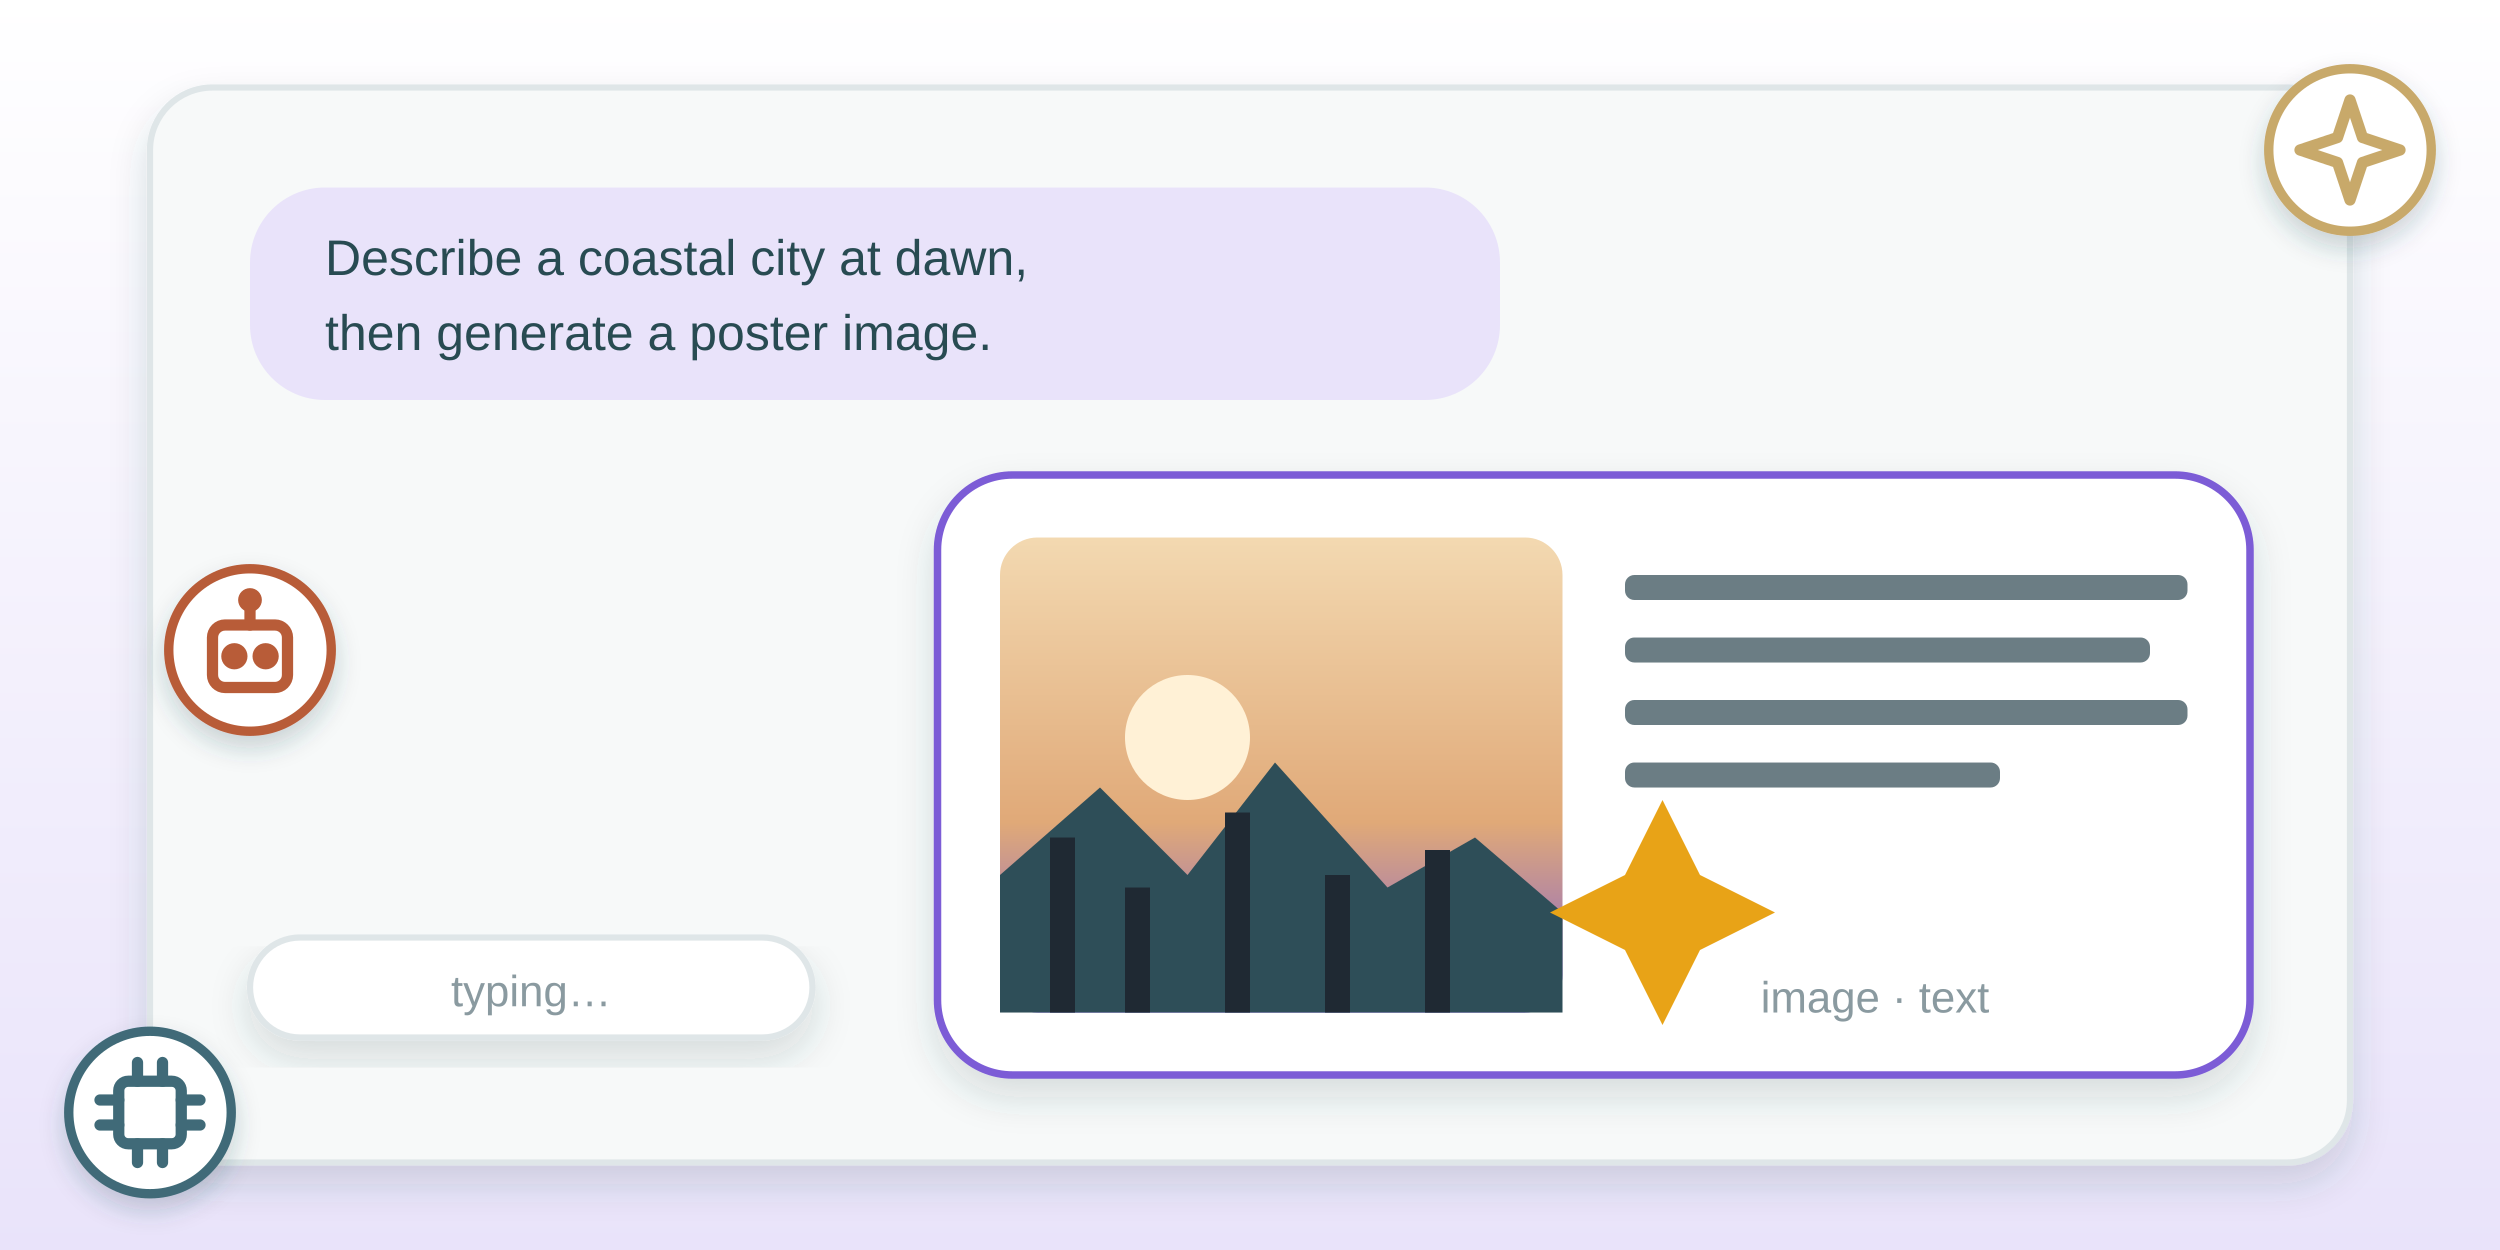
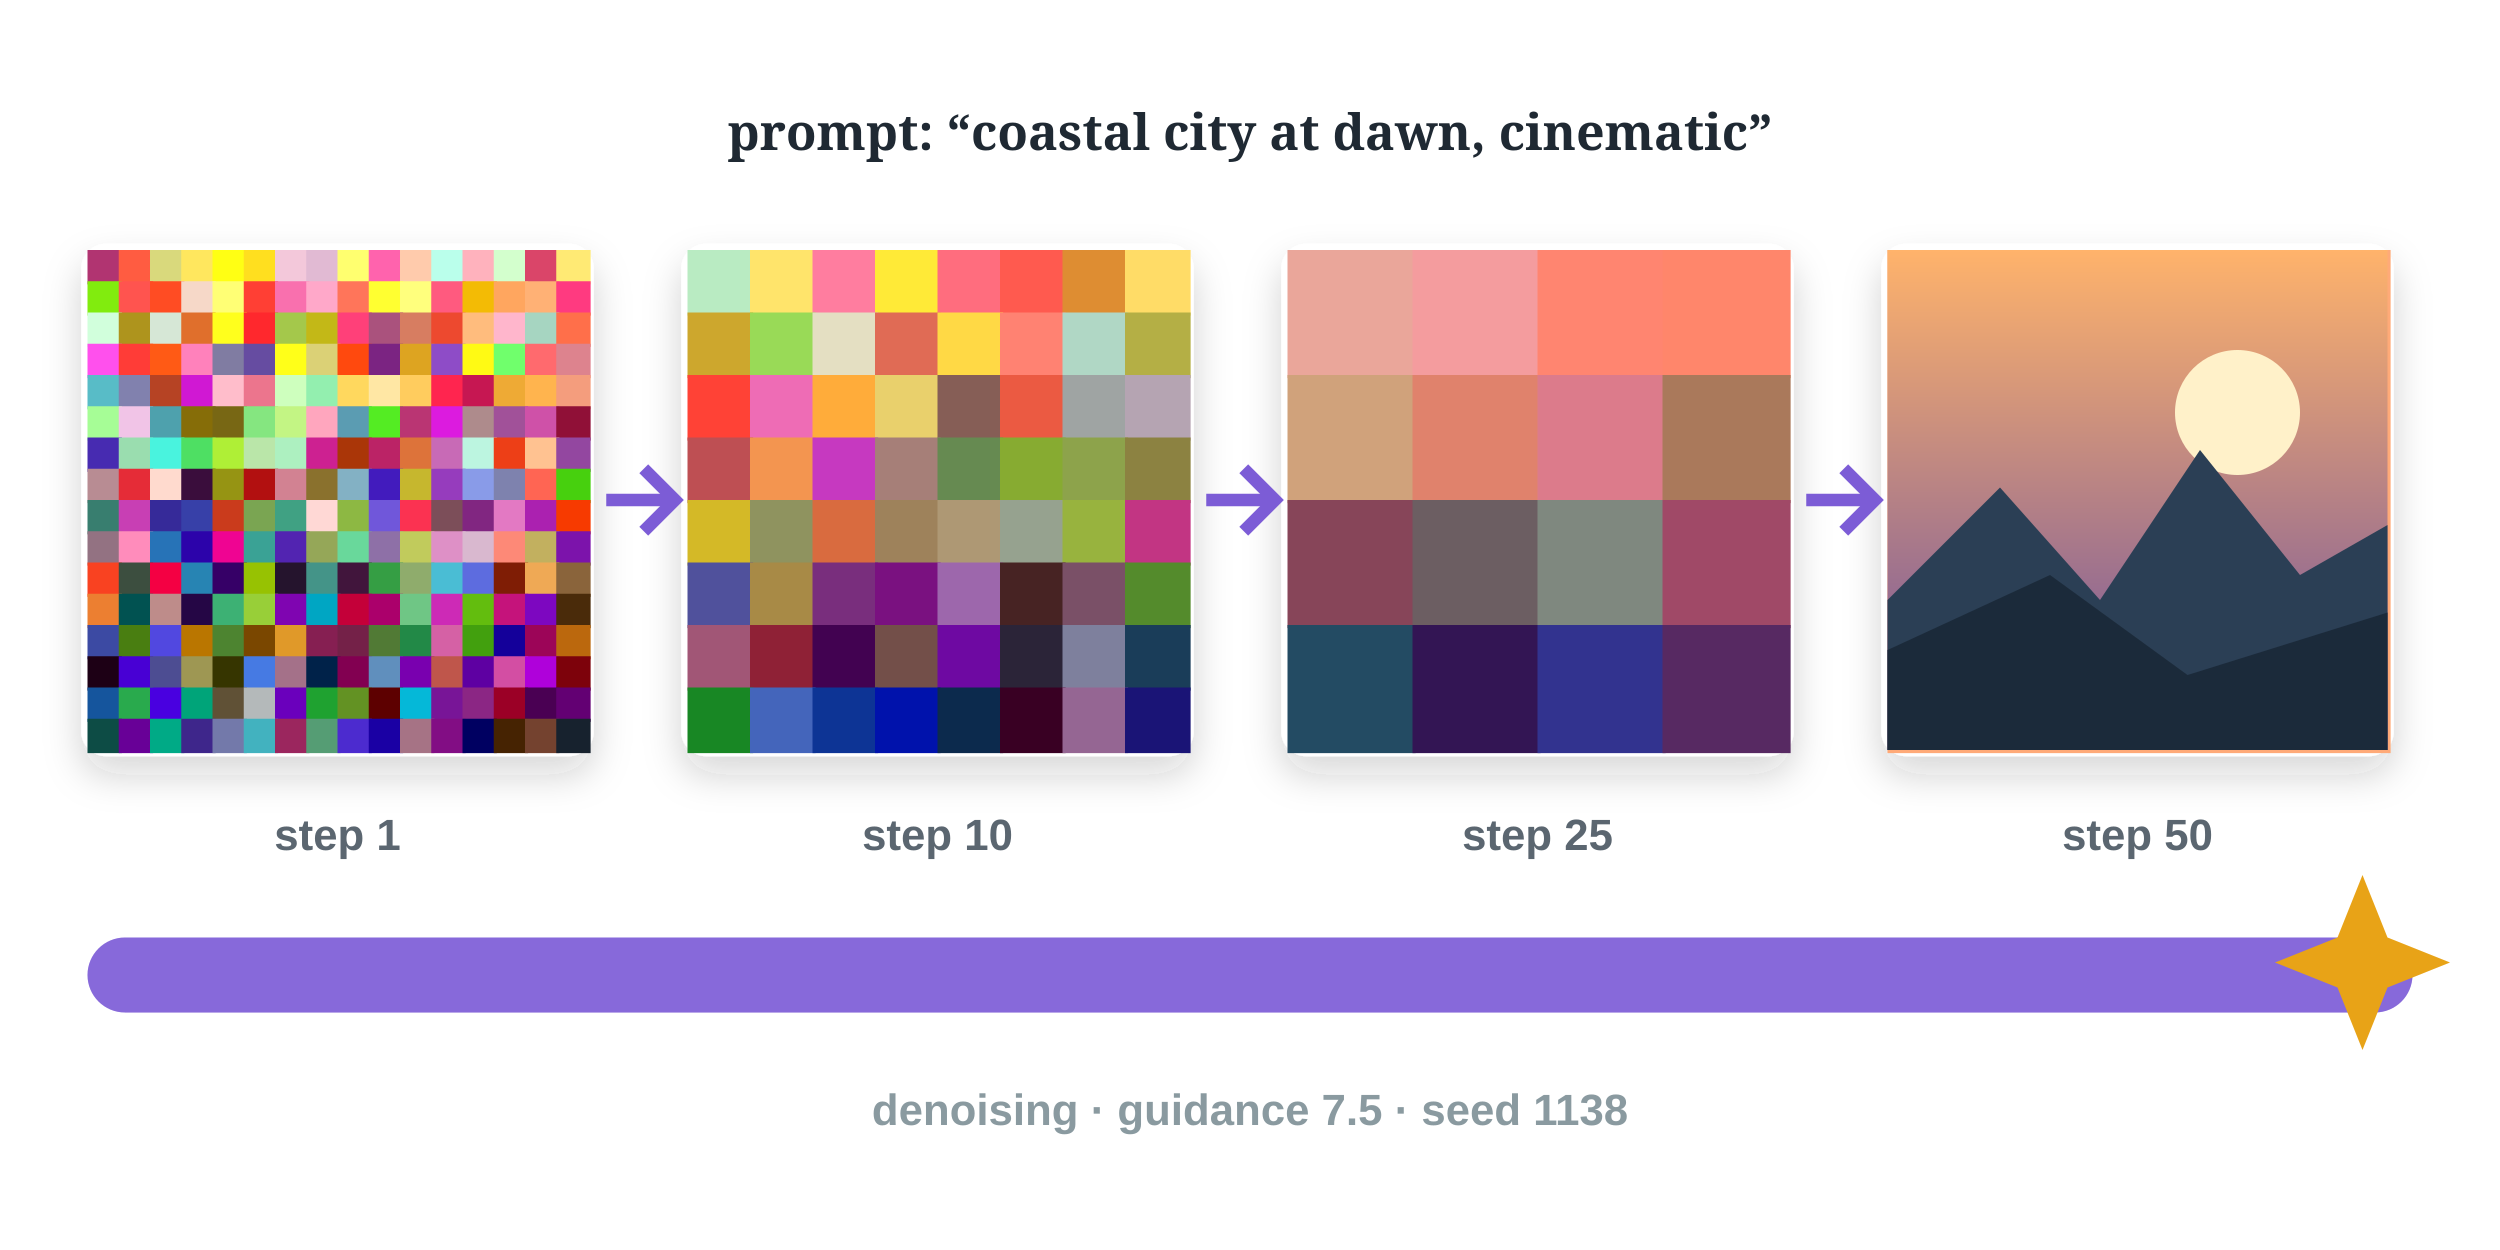
- <svg xmlns="http://www.w3.org/2000/svg" viewBox="0 0 400 200" font-family="Manrope, Arial, sans-serif" role="img" aria-label="Chat interface with a prompt and a generated image">
-   <rect width="400" height="200" fill="url(#ground)" />
+ <svg xmlns="http://www.w3.org/2000/svg" viewBox="0 0 400 200" font-family="Manrope, Arial, sans-serif" role="img" aria-label="Diffusion steps from noise to a generated landscape">
  <defs>
-     <linearGradient id="ground" x1="0" y1="0" x2="0" y2="1">
-       <stop offset="0" stop-color="#ffffff" />
-       <stop offset="1" stop-color="#e9e3fa" />
-     </linearGradient>
    <filter id="sh" x="-10%" y="-10%" width="130%" height="140%">
-       <feDropShadow dx="0" dy="3" stdDeviation="3" flood-color="#284b52" flood-opacity="0.16" />
+       <feDropShadow dx="0" dy="3" stdDeviation="3" flood-color="#1f2933" flood-opacity="0.18" />
    </filter>
-     <filter id="bs" x="-30%" y="-30%" width="160%" height="160%">
-       <feDropShadow dx="0" dy="2" stdDeviation="2" flood-color="#284b52" flood-opacity="0.22" />
-     </filter>
-   </defs>
-   <rect x="24" y="14" width="352" height="172" rx="10" fill="#f7f9f9" stroke="#dfe6e8" filter="url(#sh)" />
-   <rect x="40" y="30" width="200" height="34" rx="12" fill="#e9e3fa" />
-   <text x="52" y="44" font-size="8" font-weight="500" fill="#284b52" text-anchor="start">Describe a coastal city at dawn,</text>
-   <text x="52" y="56" font-size="8" font-weight="500" fill="#284b52" text-anchor="start">then generate a poster image.</text>
-   <circle cx="28" cy="48" r="0" fill="none" />
-   <rect x="150" y="76" width="210" height="96" rx="12" fill="#ffffff" stroke="#7c5cd6" stroke-width="1.2" filter="url(#sh)" />
-   <defs>
-     <linearGradient id="dawn" x1="0" y1="0" x2="0" y2="1">
-       <stop offset="0" stop-color="#f3d9b1" />
-       <stop offset="0.6" stop-color="#e0a978" />
-       <stop offset="1" stop-color="#7c5cd6" />
+     <linearGradient id="sun" x1="0" y1="0" x2="0" y2="1">
+       <stop offset="0" stop-color="#ffb36b" />
+       <stop offset="1" stop-color="#6b4fa0" />
    </linearGradient>
  </defs>
-   <rect x="160" y="86" width="90" height="76" rx="6" fill="url(#dawn)" />
-   <circle cx="190" cy="118" r="10" fill="#fff1d6" />
-   <path d="M160 162 L160 140 L176 126 L190 140 L204 122 L222 142 L236 134 L250 146 V162 Z" fill="#2e4e58" />
-   <rect x="168" y="134" width="4" height="28" fill="#1f2933" />
-   <rect x="180" y="142" width="4" height="20" fill="#1f2933" />
-   <rect x="196" y="130" width="4" height="32" fill="#1f2933" />
-   <rect x="212" y="140" width="4" height="22" fill="#1f2933" />
-   <rect x="228" y="136" width="4" height="26" fill="#1f2933" />
-   <rect x="260" y="92" width="90" height="4" rx="1.5" fill="#6b7d84" />
-   <rect x="260" y="102" width="84" height="4" rx="1.5" fill="#6b7d84" />
-   <rect x="260" y="112" width="90" height="4" rx="1.5" fill="#6b7d84" />
-   <rect x="260" y="122" width="60" height="4" rx="1.5" fill="#6b7d84" />
-   <path d="M260 140 L266 128 L272 140 L284 146 L272 152 L266 164 L260 152 L248 146 Z" fill="#e8a317" />
-   <text x="300" y="162" font-size="7" font-weight="500" fill="#8a9aa0" text-anchor="middle">image · text</text>
-   <rect x="40" y="150" width="90" height="16" rx="8" fill="#ffffff" stroke="#dfe6e8" filter="url(#sh)" />
-   <text x="85" y="161" font-size="7" font-weight="500" fill="#8a9aa0" text-anchor="middle">typing…</text>
-   <g transform="translate(40 104)" filter="url(#bs)">
-     <circle r="13" fill="#ffffff" stroke="#b85c38" stroke-width="1.5" />
-     <g fill="none" stroke="#b85c38" stroke-width="1.8" stroke-linecap="round" stroke-linejoin="round" color="#b85c38">
-       <rect x="-6" y="-4" width="12" height="10" rx="2" />
-       <circle cx="-2.5" cy="1" r="1.2" fill="currentColor" />
-       <circle cx="2.5" cy="1" r="1.2" fill="currentColor" />
-       <path d="M0 -4 V-7" />
-       <circle cx="0" cy="-8" r="1" fill="currentColor" />
-     </g>
-   </g>
-   <g transform="translate(376 24)" filter="url(#bs)">
-     <circle r="13" fill="#ffffff" stroke="#c8a96b" stroke-width="1.5" />
-     <g fill="none" stroke="#c8a96b" stroke-width="1.8" stroke-linecap="round" stroke-linejoin="round" color="#c8a96b">
-       <path d="M0 -8 L2 -2 L8 0 L2 2 L0 8 L-2 2 L-8 0 L-2 -2 Z" />
-     </g>
-   </g>
-   <g transform="translate(24 178)" filter="url(#bs)">
-     <circle r="13" fill="#ffffff" stroke="#3f6b78" stroke-width="1.5" />
-     <g fill="none" stroke="#3f6b78" stroke-width="1.8" stroke-linecap="round" stroke-linejoin="round" color="#3f6b78">
-       <rect x="-5" y="-5" width="10" height="10" rx="1.5" />
-       <path d="M-2 -5 V-8 M2 -5 V-8 M-2 5 V8 M2 5 V8 M-5 -2 H-8 M-5 2 H-8 M5 -2 H8 M5 2 H8" />
-     </g>
-   </g>
+   <rect width="400" height="200" fill="#ffffff" />
+   <text x="200" y="24" font-size="8" font-weight="700" fill="#1f2933" text-anchor="middle" font-family="Georgia, serif">prompt: “coastal city at dawn, cinematic”</text>
+   <rect x="13" y="39" width="82" height="82" rx="4" fill="#ffffff" filter="url(#sh)" />
+   <rect x="14.0" y="40.0" width="5.5" height="5.5" fill="rgb(177, 52, 113)" />
+   <rect x="19.0" y="40.0" width="5.5" height="5.5" fill="rgb(255, 92, 65)" />
+   <rect x="24.0" y="40.0" width="5.5" height="5.5" fill="rgb(217, 217, 124)" />
+   <rect x="29.0" y="40.0" width="5.5" height="5.5" fill="rgb(255, 231, 94)" />
+   <rect x="34.0" y="40.0" width="5.5" height="5.5" fill="rgb(255, 255, 20)" />
+   <rect x="39.0" y="40.0" width="5.5" height="5.5" fill="rgb(255, 223, 31)" />
+   <rect x="44.0" y="40.0" width="5.5" height="5.5" fill="rgb(243, 200, 218)" />
+   <rect x="49.0" y="40.0" width="5.5" height="5.5" fill="rgb(225, 186, 211)" />
+   <rect x="54.0" y="40.0" width="5.5" height="5.5" fill="rgb(255, 255, 111)" />
+   <rect x="59.0" y="40.0" width="5.5" height="5.5" fill="rgb(255, 99, 173)" />
+   <rect x="64.0" y="40.0" width="5.5" height="5.5" fill="rgb(255, 203, 172)" />
+   <rect x="69.0" y="40.0" width="5.5" height="5.5" fill="rgb(186, 255, 235)" />
+   <rect x="74.0" y="40.0" width="5.5" height="5.5" fill="rgb(255, 178, 189)" />
+   <rect x="79.0" y="40.0" width="5.5" height="5.5" fill="rgb(211, 255, 205)" />
+   <rect x="84.0" y="40.0" width="5.5" height="5.5" fill="rgb(218, 69, 105)" />
+   <rect x="89.0" y="40.0" width="5.5" height="5.5" fill="rgb(255, 234, 116)" />
+   <rect x="14.0" y="45.0" width="5.5" height="5.5" fill="rgb(129, 236, 14)" />
+   <rect x="19.0" y="45.0" width="5.5" height="5.5" fill="rgb(255, 84, 79)" />
+   <rect x="24.0" y="45.0" width="5.5" height="5.5" fill="rgb(255, 76, 35)" />
+   <rect x="29.0" y="45.0" width="5.5" height="5.5" fill="rgb(246, 216, 200)" />
+   <rect x="34.0" y="45.0" width="5.5" height="5.5" fill="rgb(255, 255, 117)" />
+   <rect x="39.0" y="45.0" width="5.5" height="5.5" fill="rgb(255, 63, 52)" />
+   <rect x="44.0" y="45.0" width="5.5" height="5.5" fill="rgb(249, 112, 174)" />
+   <rect x="49.0" y="45.0" width="5.5" height="5.5" fill="rgb(255, 168, 201)" />
+   <rect x="54.0" y="45.0" width="5.5" height="5.5" fill="rgb(255, 117, 90)" />
+   <rect x="59.0" y="45.0" width="5.5" height="5.5" fill="rgb(255, 255, 49)" />
+   <rect x="64.0" y="45.0" width="5.5" height="5.5" fill="rgb(255, 255, 125)" />
+   <rect x="69.0" y="45.0" width="5.5" height="5.5" fill="rgb(255, 90, 127)" />
+   <rect x="74.0" y="45.0" width="5.5" height="5.5" fill="rgb(243, 187, 5)" />
+   <rect x="79.0" y="45.0" width="5.5" height="5.5" fill="rgb(255, 166, 95)" />
+   <rect x="84.0" y="45.0" width="5.5" height="5.5" fill="rgb(255, 177, 117)" />
+   <rect x="89.0" y="45.0" width="5.5" height="5.5" fill="rgb(255, 58, 128)" />
+   <rect x="14.0" y="50.0" width="5.5" height="5.5" fill="rgb(209, 255, 220)" />
+   <rect x="19.0" y="50.0" width="5.5" height="5.5" fill="rgb(174, 148, 29)" />
+   <rect x="24.0" y="50.0" width="5.5" height="5.5" fill="rgb(214, 231, 214)" />
+   <rect x="29.0" y="50.0" width="5.5" height="5.5" fill="rgb(224, 111, 44)" />
+   <rect x="34.0" y="50.0" width="5.5" height="5.5" fill="rgb(255, 255, 29)" />
+   <rect x="39.0" y="50.0" width="5.5" height="5.5" fill="rgb(255, 40, 45)" />
+   <rect x="44.0" y="50.0" width="5.5" height="5.5" fill="rgb(164, 200, 75)" />
+   <rect x="49.0" y="50.0" width="5.5" height="5.5" fill="rgb(195, 184, 23)" />
+   <rect x="54.0" y="50.0" width="5.5" height="5.5" fill="rgb(255, 64, 121)" />
+   <rect x="59.0" y="50.0" width="5.5" height="5.5" fill="rgb(170, 82, 125)" />
+   <rect x="64.0" y="50.0" width="5.5" height="5.5" fill="rgb(215, 125, 97)" />
+   <rect x="69.0" y="50.0" width="5.5" height="5.5" fill="rgb(237, 73, 47)" />
+   <rect x="74.0" y="50.0" width="5.5" height="5.5" fill="rgb(255, 188, 125)" />
+   <rect x="79.0" y="50.0" width="5.5" height="5.5" fill="rgb(255, 182, 204)" />
+   <rect x="84.0" y="50.0" width="5.5" height="5.5" fill="rgb(166, 213, 193)" />
+   <rect x="89.0" y="50.0" width="5.5" height="5.5" fill="rgb(255, 111, 74)" />
+   <rect x="14.0" y="55.0" width="5.5" height="5.5" fill="rgb(255, 80, 237)" />
+   <rect x="19.0" y="55.0" width="5.5" height="5.5" fill="rgb(255, 60, 55)" />
+   <rect x="24.0" y="55.0" width="5.5" height="5.5" fill="rgb(255, 90, 21)" />
+   <rect x="29.0" y="55.0" width="5.5" height="5.5" fill="rgb(255, 129, 187)" />
+   <rect x="34.0" y="55.0" width="5.5" height="5.5" fill="rgb(128, 124, 162)" />
+   <rect x="39.0" y="55.0" width="5.5" height="5.5" fill="rgb(102, 76, 161)" />
+   <rect x="44.0" y="55.0" width="5.5" height="5.5" fill="rgb(255, 255, 25)" />
+   <rect x="49.0" y="55.0" width="5.5" height="5.5" fill="rgb(219, 209, 118)" />
+   <rect x="54.0" y="55.0" width="5.5" height="5.5" fill="rgb(255, 73, 14)" />
+   <rect x="59.0" y="55.0" width="5.5" height="5.5" fill="rgb(123, 36, 130)" />
+   <rect x="64.0" y="55.0" width="5.5" height="5.5" fill="rgb(221, 164, 33)" />
+   <rect x="69.0" y="55.0" width="5.5" height="5.5" fill="rgb(142, 76, 199)" />
+   <rect x="74.0" y="55.0" width="5.5" height="5.5" fill="rgb(255, 250, 20)" />
+   <rect x="79.0" y="55.0" width="5.5" height="5.5" fill="rgb(112, 255, 108)" />
+   <rect x="84.0" y="55.0" width="5.5" height="5.5" fill="rgb(255, 106, 110)" />
+   <rect x="89.0" y="55.0" width="5.5" height="5.5" fill="rgb(221, 131, 142)" />
+   <rect x="14.0" y="60.0" width="5.5" height="5.5" fill="rgb(88, 188, 199)" />
+   <rect x="19.0" y="60.0" width="5.5" height="5.5" fill="rgb(129, 129, 174)" />
+   <rect x="24.0" y="60.0" width="5.5" height="5.5" fill="rgb(182, 67, 36)" />
+   <rect x="29.0" y="60.0" width="5.5" height="5.5" fill="rgb(208, 24, 211)" />
+   <rect x="34.0" y="60.0" width="5.5" height="5.5" fill="rgb(255, 189, 203)" />
+   <rect x="39.0" y="60.0" width="5.5" height="5.5" fill="rgb(236, 117, 141)" />
+   <rect x="44.0" y="60.0" width="5.5" height="5.5" fill="rgb(206, 255, 190)" />
+   <rect x="49.0" y="60.0" width="5.5" height="5.5" fill="rgb(147, 239, 175)" />
+   <rect x="54.0" y="60.0" width="5.5" height="5.5" fill="rgb(255, 216, 94)" />
+   <rect x="59.0" y="60.0" width="5.5" height="5.5" fill="rgb(255, 231, 164)" />
+   <rect x="64.0" y="60.0" width="5.5" height="5.5" fill="rgb(255, 204, 94)" />
+   <rect x="69.0" y="60.0" width="5.5" height="5.5" fill="rgb(255, 37, 79)" />
+   <rect x="74.0" y="60.0" width="5.5" height="5.5" fill="rgb(198, 23, 82)" />
+   <rect x="79.0" y="60.0" width="5.5" height="5.5" fill="rgb(238, 170, 53)" />
+   <rect x="84.0" y="60.0" width="5.5" height="5.5" fill="rgb(255, 180, 78)" />
+   <rect x="89.0" y="60.0" width="5.5" height="5.5" fill="rgb(244, 157, 125)" />
+   <rect x="14.0" y="65.0" width="5.5" height="5.5" fill="rgb(166, 253, 150)" />
+   <rect x="19.0" y="65.0" width="5.5" height="5.5" fill="rgb(241, 196, 231)" />
+   <rect x="24.0" y="65.0" width="5.5" height="5.5" fill="rgb(78, 161, 173)" />
+   <rect x="29.0" y="65.0" width="5.5" height="5.5" fill="rgb(134, 109, 8)" />
+   <rect x="34.0" y="65.0" width="5.5" height="5.5" fill="rgb(120, 103, 20)" />
+   <rect x="39.0" y="65.0" width="5.5" height="5.5" fill="rgb(133, 230, 128)" />
+   <rect x="44.0" y="65.0" width="5.5" height="5.5" fill="rgb(195, 245, 132)" />
+   <rect x="49.0" y="65.0" width="5.5" height="5.5" fill="rgb(255, 166, 190)" />
+   <rect x="54.0" y="65.0" width="5.5" height="5.5" fill="rgb(91, 156, 178)" />
+   <rect x="59.0" y="65.0" width="5.5" height="5.5" fill="rgb(84, 236, 35)" />
+   <rect x="64.0" y="65.0" width="5.5" height="5.5" fill="rgb(186, 53, 115)" />
+   <rect x="69.0" y="65.0" width="5.5" height="5.5" fill="rgb(220, 27, 223)" />
+   <rect x="74.0" y="65.0" width="5.5" height="5.5" fill="rgb(174, 139, 140)" />
+   <rect x="79.0" y="65.0" width="5.5" height="5.5" fill="rgb(161, 81, 153)" />
+   <rect x="84.0" y="65.0" width="5.5" height="5.5" fill="rgb(207, 81, 168)" />
+   <rect x="89.0" y="65.0" width="5.5" height="5.5" fill="rgb(144, 16, 55)" />
+   <rect x="14.0" y="70.0" width="5.5" height="5.5" fill="rgb(71, 43, 177)" />
+   <rect x="19.0" y="70.0" width="5.5" height="5.5" fill="rgb(154, 221, 175)" />
+   <rect x="24.0" y="70.0" width="5.5" height="5.5" fill="rgb(73, 243, 222)" />
+   <rect x="29.0" y="70.0" width="5.5" height="5.5" fill="rgb(78, 223, 99)" />
+   <rect x="34.0" y="70.0" width="5.5" height="5.5" fill="rgb(175, 239, 54)" />
+   <rect x="39.0" y="70.0" width="5.5" height="5.5" fill="rgb(186, 230, 169)" />
+   <rect x="44.0" y="70.0" width="5.5" height="5.5" fill="rgb(173, 240, 192)" />
+   <rect x="49.0" y="70.0" width="5.5" height="5.5" fill="rgb(205, 33, 145)" />
+   <rect x="54.0" y="70.0" width="5.5" height="5.5" fill="rgb(170, 54, 8)" />
+   <rect x="59.0" y="70.0" width="5.5" height="5.5" fill="rgb(187, 35, 102)" />
+   <rect x="64.0" y="70.0" width="5.5" height="5.5" fill="rgb(221, 115, 58)" />
+   <rect x="69.0" y="70.0" width="5.5" height="5.5" fill="rgb(200, 106, 182)" />
+   <rect x="74.0" y="70.0" width="5.5" height="5.5" fill="rgb(188, 245, 224)" />
+   <rect x="79.0" y="70.0" width="5.5" height="5.5" fill="rgb(237, 63, 23)" />
+   <rect x="84.0" y="70.0" width="5.5" height="5.5" fill="rgb(255, 194, 145)" />
+   <rect x="89.0" y="70.0" width="5.5" height="5.5" fill="rgb(147, 71, 160)" />
+   <rect x="14.0" y="75.0" width="5.5" height="5.5" fill="rgb(184, 140, 147)" />
+   <rect x="19.0" y="75.0" width="5.5" height="5.5" fill="rgb(229, 44, 55)" />
+   <rect x="24.0" y="75.0" width="5.5" height="5.5" fill="rgb(255, 218, 206)" />
+   <rect x="29.0" y="75.0" width="5.5" height="5.5" fill="rgb(58, 13, 60)" />
+   <rect x="34.0" y="75.0" width="5.5" height="5.5" fill="rgb(150, 148, 19)" />
+   <rect x="39.0" y="75.0" width="5.5" height="5.5" fill="rgb(178, 16, 16)" />
+   <rect x="44.0" y="75.0" width="5.5" height="5.5" fill="rgb(210, 130, 146)" />
+   <rect x="49.0" y="75.0" width="5.5" height="5.5" fill="rgb(138, 113, 45)" />
+   <rect x="54.0" y="75.0" width="5.5" height="5.5" fill="rgb(131, 177, 196)" />
+   <rect x="59.0" y="75.0" width="5.5" height="5.5" fill="rgb(66, 27, 189)" />
+   <rect x="64.0" y="75.0" width="5.5" height="5.5" fill="rgb(198, 183, 46)" />
+   <rect x="69.0" y="75.0" width="5.5" height="5.5" fill="rgb(150, 60, 189)" />
+   <rect x="74.0" y="75.0" width="5.5" height="5.5" fill="rgb(137, 155, 232)" />
+   <rect x="79.0" y="75.0" width="5.5" height="5.5" fill="rgb(126, 130, 174)" />
+   <rect x="84.0" y="75.0" width="5.5" height="5.5" fill="rgb(255, 101, 83)" />
+   <rect x="89.0" y="75.0" width="5.5" height="5.5" fill="rgb(71, 208, 14)" />
+   <rect x="14.0" y="80.0" width="5.5" height="5.5" fill="rgb(56, 126, 111)" />
+   <rect x="19.0" y="80.0" width="5.5" height="5.5" fill="rgb(200, 63, 180)" />
+   <rect x="24.0" y="80.0" width="5.5" height="5.5" fill="rgb(54, 42, 153)" />
+   <rect x="29.0" y="80.0" width="5.5" height="5.5" fill="rgb(55, 64, 168)" />
+   <rect x="34.0" y="80.0" width="5.5" height="5.5" fill="rgb(202, 59, 28)" />
+   <rect x="39.0" y="80.0" width="5.5" height="5.5" fill="rgb(122, 165, 82)" />
+   <rect x="44.0" y="80.0" width="5.5" height="5.5" fill="rgb(64, 161, 131)" />
+   <rect x="49.0" y="80.0" width="5.5" height="5.5" fill="rgb(255, 216, 213)" />
+   <rect x="54.0" y="80.0" width="5.5" height="5.5" fill="rgb(141, 184, 67)" />
+   <rect x="59.0" y="80.0" width="5.5" height="5.5" fill="rgb(112, 87, 218)" />
+   <rect x="64.0" y="80.0" width="5.5" height="5.5" fill="rgb(251, 50, 81)" />
+   <rect x="69.0" y="80.0" width="5.5" height="5.5" fill="rgb(124, 78, 89)" />
+   <rect x="74.0" y="80.0" width="5.5" height="5.5" fill="rgb(129, 38, 129)" />
+   <rect x="79.0" y="80.0" width="5.5" height="5.5" fill="rgb(227, 121, 195)" />
+   <rect x="84.0" y="80.0" width="5.5" height="5.5" fill="rgb(171, 33, 176)" />
+   <rect x="89.0" y="80.0" width="5.5" height="5.5" fill="rgb(247, 58, 0)" />
+   <rect x="14.0" y="85.0" width="5.5" height="5.5" fill="rgb(147, 114, 130)" />
+   <rect x="19.0" y="85.0" width="5.5" height="5.5" fill="rgb(255, 140, 187)" />
+   <rect x="24.0" y="85.0" width="5.5" height="5.5" fill="rgb(39, 115, 183)" />
+   <rect x="29.0" y="85.0" width="5.5" height="5.5" fill="rgb(44, 3, 170)" />
+   <rect x="34.0" y="85.0" width="5.5" height="5.5" fill="rgb(239, 4, 146)" />
+   <rect x="39.0" y="85.0" width="5.5" height="5.5" fill="rgb(58, 162, 149)" />
+   <rect x="44.0" y="85.0" width="5.5" height="5.5" fill="rgb(82, 36, 177)" />
+   <rect x="49.0" y="85.0" width="5.5" height="5.5" fill="rgb(149, 167, 88)" />
+   <rect x="54.0" y="85.0" width="5.5" height="5.5" fill="rgb(105, 216, 155)" />
+   <rect x="59.0" y="85.0" width="5.5" height="5.5" fill="rgb(142, 112, 167)" />
+   <rect x="64.0" y="85.0" width="5.5" height="5.5" fill="rgb(193, 203, 92)" />
+   <rect x="69.0" y="85.0" width="5.5" height="5.5" fill="rgb(222, 144, 198)" />
+   <rect x="74.0" y="85.0" width="5.5" height="5.5" fill="rgb(217, 184, 207)" />
+   <rect x="79.0" y="85.0" width="5.5" height="5.5" fill="rgb(253, 137, 119)" />
+   <rect x="84.0" y="85.0" width="5.5" height="5.5" fill="rgb(194, 176, 95)" />
+   <rect x="89.0" y="85.0" width="5.5" height="5.5" fill="rgb(124, 19, 171)" />
+   <rect x="14.0" y="90.0" width="5.5" height="5.5" fill="rgb(249, 66, 33)" />
+   <rect x="19.0" y="90.0" width="5.5" height="5.5" fill="rgb(60, 78, 63)" />
+   <rect x="24.0" y="90.0" width="5.5" height="5.5" fill="rgb(244, 0, 67)" />
+   <rect x="29.0" y="90.0" width="5.5" height="5.5" fill="rgb(39, 132, 179)" />
+   <rect x="34.0" y="90.0" width="5.5" height="5.5" fill="rgb(54, 0, 103)" />
+   <rect x="39.0" y="90.0" width="5.5" height="5.5" fill="rgb(151, 194, 2)" />
+   <rect x="44.0" y="90.0" width="5.5" height="5.5" fill="rgb(37, 20, 45)" />
+   <rect x="49.0" y="90.0" width="5.5" height="5.5" fill="rgb(68, 148, 136)" />
+   <rect x="54.0" y="90.0" width="5.5" height="5.5" fill="rgb(65, 21, 60)" />
+   <rect x="59.0" y="90.0" width="5.5" height="5.5" fill="rgb(53, 158, 68)" />
+   <rect x="64.0" y="90.0" width="5.5" height="5.5" fill="rgb(143, 172, 108)" />
+   <rect x="69.0" y="90.0" width="5.5" height="5.5" fill="rgb(74, 189, 212)" />
+   <rect x="74.0" y="90.0" width="5.5" height="5.5" fill="rgb(93, 108, 223)" />
+   <rect x="79.0" y="90.0" width="5.5" height="5.5" fill="rgb(127, 29, 5)" />
+   <rect x="84.0" y="90.0" width="5.5" height="5.5" fill="rgb(239, 169, 85)" />
+   <rect x="89.0" y="90.0" width="5.5" height="5.5" fill="rgb(138, 100, 59)" />
+   <rect x="14.0" y="95.0" width="5.5" height="5.5" fill="rgb(236, 127, 49)" />
+   <rect x="19.0" y="95.0" width="5.5" height="5.5" fill="rgb(1, 82, 81)" />
+   <rect x="24.0" y="95.0" width="5.5" height="5.5" fill="rgb(190, 140, 138)" />
+   <rect x="29.0" y="95.0" width="5.5" height="5.5" fill="rgb(37, 6, 69)" />
+   <rect x="34.0" y="95.0" width="5.5" height="5.5" fill="rgb(61, 177, 116)" />
+   <rect x="39.0" y="95.0" width="5.5" height="5.5" fill="rgb(152, 207, 56)" />
+   <rect x="44.0" y="95.0" width="5.5" height="5.5" fill="rgb(127, 5, 177)" />
+   <rect x="49.0" y="95.0" width="5.5" height="5.5" fill="rgb(0, 166, 195)" />
+   <rect x="54.0" y="95.0" width="5.5" height="5.5" fill="rgb(196, 0, 57)" />
+   <rect x="59.0" y="95.0" width="5.5" height="5.5" fill="rgb(171, 0, 107)" />
+   <rect x="64.0" y="95.0" width="5.5" height="5.5" fill="rgb(111, 198, 133)" />
+   <rect x="69.0" y="95.0" width="5.5" height="5.5" fill="rgb(205, 42, 182)" />
+   <rect x="74.0" y="95.0" width="5.5" height="5.5" fill="rgb(99, 189, 14)" />
+   <rect x="79.0" y="95.0" width="5.5" height="5.5" fill="rgb(197, 19, 123)" />
+   <rect x="84.0" y="95.0" width="5.5" height="5.5" fill="rgb(125, 7, 192)" />
+   <rect x="89.0" y="95.0" width="5.5" height="5.5" fill="rgb(74, 43, 10)" />
+   <rect x="14.0" y="100.0" width="5.5" height="5.5" fill="rgb(60, 74, 163)" />
+   <rect x="19.0" y="100.0" width="5.5" height="5.5" fill="rgb(73, 126, 17)" />
+   <rect x="24.0" y="100.0" width="5.5" height="5.5" fill="rgb(81, 72, 224)" />
+   <rect x="29.0" y="100.0" width="5.5" height="5.5" fill="rgb(186, 118, 0)" />
+   <rect x="34.0" y="100.0" width="5.5" height="5.5" fill="rgb(77, 132, 48)" />
+   <rect x="39.0" y="100.0" width="5.5" height="5.5" fill="rgb(122, 71, 0)" />
+   <rect x="44.0" y="100.0" width="5.5" height="5.5" fill="rgb(224, 153, 41)" />
+   <rect x="49.0" y="100.0" width="5.5" height="5.5" fill="rgb(134, 31, 82)" />
+   <rect x="54.0" y="100.0" width="5.5" height="5.5" fill="rgb(116, 33, 72)" />
+   <rect x="59.0" y="100.0" width="5.5" height="5.5" fill="rgb(81, 122, 53)" />
+   <rect x="64.0" y="100.0" width="5.5" height="5.5" fill="rgb(34, 137, 71)" />
+   <rect x="69.0" y="100.0" width="5.5" height="5.5" fill="rgb(213, 97, 165)" />
+   <rect x="74.0" y="100.0" width="5.5" height="5.5" fill="rgb(66, 160, 14)" />
+   <rect x="79.0" y="100.0" width="5.5" height="5.5" fill="rgb(20, 0, 154)" />
+   <rect x="84.0" y="100.0" width="5.5" height="5.5" fill="rgb(156, 5, 88)" />
+   <rect x="89.0" y="100.0" width="5.5" height="5.5" fill="rgb(187, 104, 13)" />
+   <rect x="14.0" y="105.0" width="5.5" height="5.5" fill="rgb(29, 0, 21)" />
+   <rect x="19.0" y="105.0" width="5.5" height="5.5" fill="rgb(72, 0, 212)" />
+   <rect x="24.0" y="105.0" width="5.5" height="5.5" fill="rgb(77, 77, 146)" />
+   <rect x="29.0" y="105.0" width="5.5" height="5.5" fill="rgb(158, 151, 83)" />
+   <rect x="34.0" y="105.0" width="5.5" height="5.5" fill="rgb(54, 53, 0)" />
+   <rect x="39.0" y="105.0" width="5.5" height="5.5" fill="rgb(70, 122, 227)" />
+   <rect x="44.0" y="105.0" width="5.5" height="5.5" fill="rgb(164, 113, 137)" />
+   <rect x="49.0" y="105.0" width="5.5" height="5.5" fill="rgb(0, 34, 73)" />
+   <rect x="54.0" y="105.0" width="5.5" height="5.5" fill="rgb(130, 0, 81)" />
+   <rect x="59.0" y="105.0" width="5.5" height="5.5" fill="rgb(96, 143, 189)" />
+   <rect x="64.0" y="105.0" width="5.5" height="5.5" fill="rgb(121, 0, 175)" />
+   <rect x="69.0" y="105.0" width="5.5" height="5.5" fill="rgb(191, 86, 75)" />
+   <rect x="74.0" y="105.0" width="5.5" height="5.5" fill="rgb(94, 0, 162)" />
+   <rect x="79.0" y="105.0" width="5.5" height="5.5" fill="rgb(211, 78, 163)" />
+   <rect x="84.0" y="105.0" width="5.5" height="5.5" fill="rgb(175, 1, 218)" />
+   <rect x="89.0" y="105.0" width="5.5" height="5.5" fill="rgb(125, 2, 11)" />
+   <rect x="14.0" y="110.0" width="5.5" height="5.5" fill="rgb(21, 85, 157)" />
+   <rect x="19.0" y="110.0" width="5.5" height="5.5" fill="rgb(41, 170, 77)" />
+   <rect x="24.0" y="110.0" width="5.5" height="5.5" fill="rgb(73, 0, 224)" />
+   <rect x="29.0" y="110.0" width="5.5" height="5.5" fill="rgb(0, 164, 121)" />
+   <rect x="34.0" y="110.0" width="5.5" height="5.5" fill="rgb(96, 81, 54)" />
+   <rect x="39.0" y="110.0" width="5.5" height="5.5" fill="rgb(180, 185, 186)" />
+   <rect x="44.0" y="110.0" width="5.5" height="5.5" fill="rgb(106, 0, 188)" />
+   <rect x="49.0" y="110.0" width="5.5" height="5.5" fill="rgb(31, 162, 48)" />
+   <rect x="54.0" y="110.0" width="5.5" height="5.5" fill="rgb(99, 146, 35)" />
+   <rect x="59.0" y="110.0" width="5.5" height="5.5" fill="rgb(93, 0, 0)" />
+   <rect x="64.0" y="110.0" width="5.5" height="5.5" fill="rgb(5, 184, 216)" />
+   <rect x="69.0" y="110.0" width="5.5" height="5.5" fill="rgb(120, 21, 151)" />
+   <rect x="74.0" y="110.0" width="5.5" height="5.5" fill="rgb(139, 38, 132)" />
+   <rect x="79.0" y="110.0" width="5.5" height="5.5" fill="rgb(155, 0, 38)" />
+   <rect x="84.0" y="110.0" width="5.5" height="5.5" fill="rgb(74, 0, 83)" />
+   <rect x="89.0" y="110.0" width="5.5" height="5.5" fill="rgb(99, 0, 115)" />
+   <rect x="14.0" y="115.0" width="5.5" height="5.5" fill="rgb(13, 76, 69)" />
+   <rect x="19.0" y="115.0" width="5.5" height="5.5" fill="rgb(104, 0, 151)" />
+   <rect x="24.0" y="115.0" width="5.5" height="5.5" fill="rgb(0, 170, 134)" />
+   <rect x="29.0" y="115.0" width="5.5" height="5.5" fill="rgb(62, 38, 139)" />
+   <rect x="34.0" y="115.0" width="5.5" height="5.5" fill="rgb(115, 121, 170)" />
+   <rect x="39.0" y="115.0" width="5.5" height="5.5" fill="rgb(66, 178, 191)" />
+   <rect x="44.0" y="115.0" width="5.5" height="5.5" fill="rgb(155, 38, 94)" />
+   <rect x="49.0" y="115.0" width="5.5" height="5.5" fill="rgb(85, 157, 116)" />
+   <rect x="54.0" y="115.0" width="5.5" height="5.5" fill="rgb(76, 43, 207)" />
+   <rect x="59.0" y="115.0" width="5.5" height="5.5" fill="rgb(26, 0, 164)" />
+   <rect x="64.0" y="115.0" width="5.5" height="5.5" fill="rgb(166, 115, 133)" />
+   <rect x="69.0" y="115.0" width="5.5" height="5.5" fill="rgb(130, 13, 132)" />
+   <rect x="74.0" y="115.0" width="5.5" height="5.5" fill="rgb(0, 0, 97)" />
+   <rect x="79.0" y="115.0" width="5.5" height="5.5" fill="rgb(70, 35, 2)" />
+   <rect x="84.0" y="115.0" width="5.5" height="5.5" fill="rgb(116, 66, 47)" />
+   <rect x="89.0" y="115.0" width="5.5" height="5.5" fill="rgb(23, 34, 46)" />
+   <rect x="109" y="39" width="82" height="82" rx="4" fill="#ffffff" filter="url(#sh)" />
+   <rect x="110.0" y="40.0" width="10.5" height="10.5" fill="rgb(185, 235, 194)" />
+   <rect x="120.0" y="40.0" width="10.5" height="10.5" fill="rgb(255, 228, 107)" />
+   <rect x="130.0" y="40.0" width="10.5" height="10.5" fill="rgb(255, 125, 159)" />
+   <rect x="140.0" y="40.0" width="10.5" height="10.5" fill="rgb(255, 234, 55)" />
+   <rect x="150.0" y="40.0" width="10.5" height="10.5" fill="rgb(255, 109, 126)" />
+   <rect x="160.0" y="40.0" width="10.5" height="10.5" fill="rgb(255, 90, 79)" />
+   <rect x="170.0" y="40.0" width="10.5" height="10.5" fill="rgb(222, 141, 50)" />
+   <rect x="180.0" y="40.0" width="10.5" height="10.5" fill="rgb(255, 220, 103)" />
+   <rect x="110.0" y="50.0" width="10.5" height="10.5" fill="rgb(205, 167, 45)" />
+   <rect x="120.0" y="50.0" width="10.5" height="10.5" fill="rgb(153, 218, 87)" />
+   <rect x="130.0" y="50.0" width="10.5" height="10.5" fill="rgb(228, 223, 194)" />
+   <rect x="140.0" y="50.0" width="10.5" height="10.5" fill="rgb(224, 107, 85)" />
+   <rect x="150.0" y="50.0" width="10.5" height="10.5" fill="rgb(255, 217, 69)" />
+   <rect x="160.0" y="50.0" width="10.5" height="10.5" fill="rgb(255, 130, 114)" />
+   <rect x="170.0" y="50.0" width="10.5" height="10.5" fill="rgb(176, 215, 197)" />
+   <rect x="180.0" y="50.0" width="10.5" height="10.5" fill="rgb(180, 175, 69)" />
+   <rect x="110.0" y="60.0" width="10.5" height="10.5" fill="rgb(255, 66, 54)" />
+   <rect x="120.0" y="60.0" width="10.5" height="10.5" fill="rgb(238, 108, 181)" />
+   <rect x="130.0" y="60.0" width="10.5" height="10.5" fill="rgb(255, 172, 58)" />
+   <rect x="140.0" y="60.0" width="10.5" height="10.5" fill="rgb(233, 208, 108)" />
+   <rect x="150.0" y="60.0" width="10.5" height="10.5" fill="rgb(134, 94, 86)" />
+   <rect x="160.0" y="60.0" width="10.5" height="10.5" fill="rgb(235, 90, 66)" />
+   <rect x="170.0" y="60.0" width="10.5" height="10.5" fill="rgb(159, 164, 163)" />
+   <rect x="180.0" y="60.0" width="10.5" height="10.5" fill="rgb(181, 164, 178)" />
+   <rect x="110.0" y="70.0" width="10.5" height="10.5" fill="rgb(190, 79, 83)" />
+   <rect x="120.0" y="70.0" width="10.5" height="10.5" fill="rgb(243, 149, 80)" />
+   <rect x="130.0" y="70.0" width="10.5" height="10.5" fill="rgb(198, 57, 192)" />
+   <rect x="140.0" y="70.0" width="10.5" height="10.5" fill="rgb(166, 127, 120)" />
+   <rect x="150.0" y="70.0" width="10.5" height="10.5" fill="rgb(102, 138, 81)" />
+   <rect x="160.0" y="70.0" width="10.5" height="10.5" fill="rgb(135, 171, 49)" />
+   <rect x="170.0" y="70.0" width="10.5" height="10.5" fill="rgb(141, 163, 75)" />
+   <rect x="180.0" y="70.0" width="10.5" height="10.5" fill="rgb(140, 130, 65)" />
+   <rect x="110.0" y="80.0" width="10.5" height="10.5" fill="rgb(212, 185, 39)" />
+   <rect x="120.0" y="80.0" width="10.5" height="10.5" fill="rgb(143, 147, 95)" />
+   <rect x="130.0" y="80.0" width="10.5" height="10.5" fill="rgb(217, 107, 63)" />
+   <rect x="140.0" y="80.0" width="10.5" height="10.5" fill="rgb(158, 130, 91)" />
+   <rect x="150.0" y="80.0" width="10.5" height="10.5" fill="rgb(174, 152, 116)" />
+   <rect x="160.0" y="80.0" width="10.5" height="10.5" fill="rgb(150, 162, 143)" />
+   <rect x="170.0" y="80.0" width="10.5" height="10.5" fill="rgb(152, 179, 62)" />
+   <rect x="180.0" y="80.0" width="10.5" height="10.5" fill="rgb(194, 53, 131)" />
+   <rect x="110.0" y="90.0" width="10.5" height="10.5" fill="rgb(80, 81, 156)" />
+   <rect x="120.0" y="90.0" width="10.5" height="10.5" fill="rgb(168, 138, 70)" />
+   <rect x="130.0" y="90.0" width="10.5" height="10.5" fill="rgb(121, 46, 125)" />
+   <rect x="140.0" y="90.0" width="10.5" height="10.5" fill="rgb(122, 17, 128)" />
+   <rect x="150.0" y="90.0" width="10.5" height="10.5" fill="rgb(157, 103, 172)" />
+   <rect x="160.0" y="90.0" width="10.5" height="10.5" fill="rgb(71, 35, 35)" />
+   <rect x="170.0" y="90.0" width="10.5" height="10.5" fill="rgb(122, 80, 103)" />
+   <rect x="180.0" y="90.0" width="10.5" height="10.5" fill="rgb(84, 139, 44)" />
+   <rect x="110.0" y="100.0" width="10.5" height="10.5" fill="rgb(161, 86, 118)" />
+   <rect x="120.0" y="100.0" width="10.5" height="10.5" fill="rgb(143, 33, 54)" />
+   <rect x="130.0" y="100.0" width="10.5" height="10.5" fill="rgb(66, 2, 81)" />
+   <rect x="140.0" y="100.0" width="10.5" height="10.5" fill="rgb(115, 79, 73)" />
+   <rect x="150.0" y="100.0" width="10.5" height="10.5" fill="rgb(110, 9, 162)" />
+   <rect x="160.0" y="100.0" width="10.5" height="10.5" fill="rgb(43, 36, 56)" />
+   <rect x="170.0" y="100.0" width="10.5" height="10.5" fill="rgb(126, 128, 157)" />
+   <rect x="180.0" y="100.0" width="10.5" height="10.5" fill="rgb(26, 61, 89)" />
+   <rect x="110.0" y="110.0" width="10.5" height="10.5" fill="rgb(24, 135, 36)" />
+   <rect x="120.0" y="110.0" width="10.5" height="10.5" fill="rgb(68, 101, 187)" />
+   <rect x="130.0" y="110.0" width="10.5" height="10.5" fill="rgb(13, 52, 149)" />
+   <rect x="140.0" y="110.0" width="10.5" height="10.5" fill="rgb(0, 18, 172)" />
+   <rect x="150.0" y="110.0" width="10.5" height="10.5" fill="rgb(12, 42, 77)" />
+   <rect x="160.0" y="110.0" width="10.5" height="10.5" fill="rgb(57, 0, 35)" />
+   <rect x="170.0" y="110.0" width="10.5" height="10.5" fill="rgb(149, 102, 147)" />
+   <rect x="180.0" y="110.0" width="10.5" height="10.5" fill="rgb(26, 20, 118)" />
+   <rect x="205" y="39" width="82" height="82" rx="4" fill="#ffffff" filter="url(#sh)" />
+   <rect x="206.0" y="40.0" width="20.5" height="20.5" fill="rgb(234, 166, 154)" />
+   <rect x="226.0" y="40.0" width="20.5" height="20.5" fill="rgb(244, 156, 158)" />
+   <rect x="246.0" y="40.0" width="20.5" height="20.5" fill="rgb(255, 133, 112)" />
+   <rect x="266.0" y="40.0" width="20.5" height="20.5" fill="rgb(255, 134, 107)" />
+   <rect x="206.0" y="60.0" width="20.5" height="20.5" fill="rgb(208, 162, 123)" />
+   <rect x="226.0" y="60.0" width="20.5" height="20.5" fill="rgb(224, 130, 108)" />
+   <rect x="246.0" y="60.0" width="20.5" height="20.5" fill="rgb(220, 123, 139)" />
+   <rect x="266.0" y="60.0" width="20.5" height="20.5" fill="rgb(170, 121, 91)" />
+   <rect x="206.0" y="80.0" width="20.5" height="20.5" fill="rgb(135, 69, 89)" />
+   <rect x="226.0" y="80.0" width="20.5" height="20.5" fill="rgb(108, 94, 98)" />
+   <rect x="246.0" y="80.0" width="20.5" height="20.5" fill="rgb(127, 136, 127)" />
+   <rect x="266.0" y="80.0" width="20.5" height="20.5" fill="rgb(160, 73, 103)" />
+   <rect x="206.0" y="100.0" width="20.5" height="20.5" fill="rgb(35, 75, 99)" />
+   <rect x="226.0" y="100.0" width="20.5" height="20.5" fill="rgb(51, 21, 84)" />
+   <rect x="246.0" y="100.0" width="20.5" height="20.5" fill="rgb(50, 51, 143)" />
+   <rect x="266.0" y="100.0" width="20.5" height="20.5" fill="rgb(87, 41, 98)" />
+   <rect x="301" y="39" width="82" height="82" rx="4" fill="#ffffff" filter="url(#sh)" />
+   <rect x="302.0" y="40.0" width="80.5" height="80.5" fill="rgb(255, 170, 120)" />
+   <rect x="302" y="40" width="80" height="80" fill="url(#sun)" />
+   <circle cx="358" cy="66" r="10" fill="#fff1c9" />
+   <path d="M302 120 V96 L320 78 L336 96 L352 72 L368 92 L382 84 V120 Z" fill="#2b3f55" />
+   <path d="M302 120 V104 L328 92 L350 108 L382 98 V120 Z" fill="#1b2a3a" />
+   <path d="M97 80 H107" stroke="#7c5cd6" stroke-width="2" />
+   <path d="M103 75 L108 80 L103 85" fill="none" stroke="#7c5cd6" stroke-width="2" />
+   <path d="M193 80 H203" stroke="#7c5cd6" stroke-width="2" />
+   <path d="M199 75 L204 80 L199 85" fill="none" stroke="#7c5cd6" stroke-width="2" />
+   <path d="M289 80 H299" stroke="#7c5cd6" stroke-width="2" />
+   <path d="M295 75 L300 80 L295 85" fill="none" stroke="#7c5cd6" stroke-width="2" />
+   <text x="54" y="136" font-size="7" font-weight="700" fill="#5b6670" text-anchor="middle">step 1</text>
+   <text x="150" y="136" font-size="7" font-weight="700" fill="#5b6670" text-anchor="middle">step 10</text>
+   <text x="246" y="136" font-size="7" font-weight="700" fill="#5b6670" text-anchor="middle">step 25</text>
+   <text x="342" y="136" font-size="7" font-weight="700" fill="#5b6670" text-anchor="middle">step 50</text>
+   <rect x="14" y="150" width="372" height="12" rx="6" fill="#e9e3fa" />
+   <rect x="14" y="150" width="372" height="12" rx="6" fill="#7c5cd6" opacity="0.9" />
+   <text x="200" y="180" font-size="7" font-weight="600" fill="#8a9aa0" text-anchor="middle">denoising · guidance 7.5 · seed 1138</text>
+   <path d="M374 150 L378 140 L382 150 L392 154 L382 158 L378 168 L374 158 L364 154 Z" fill="#e8a317" />
</svg>
